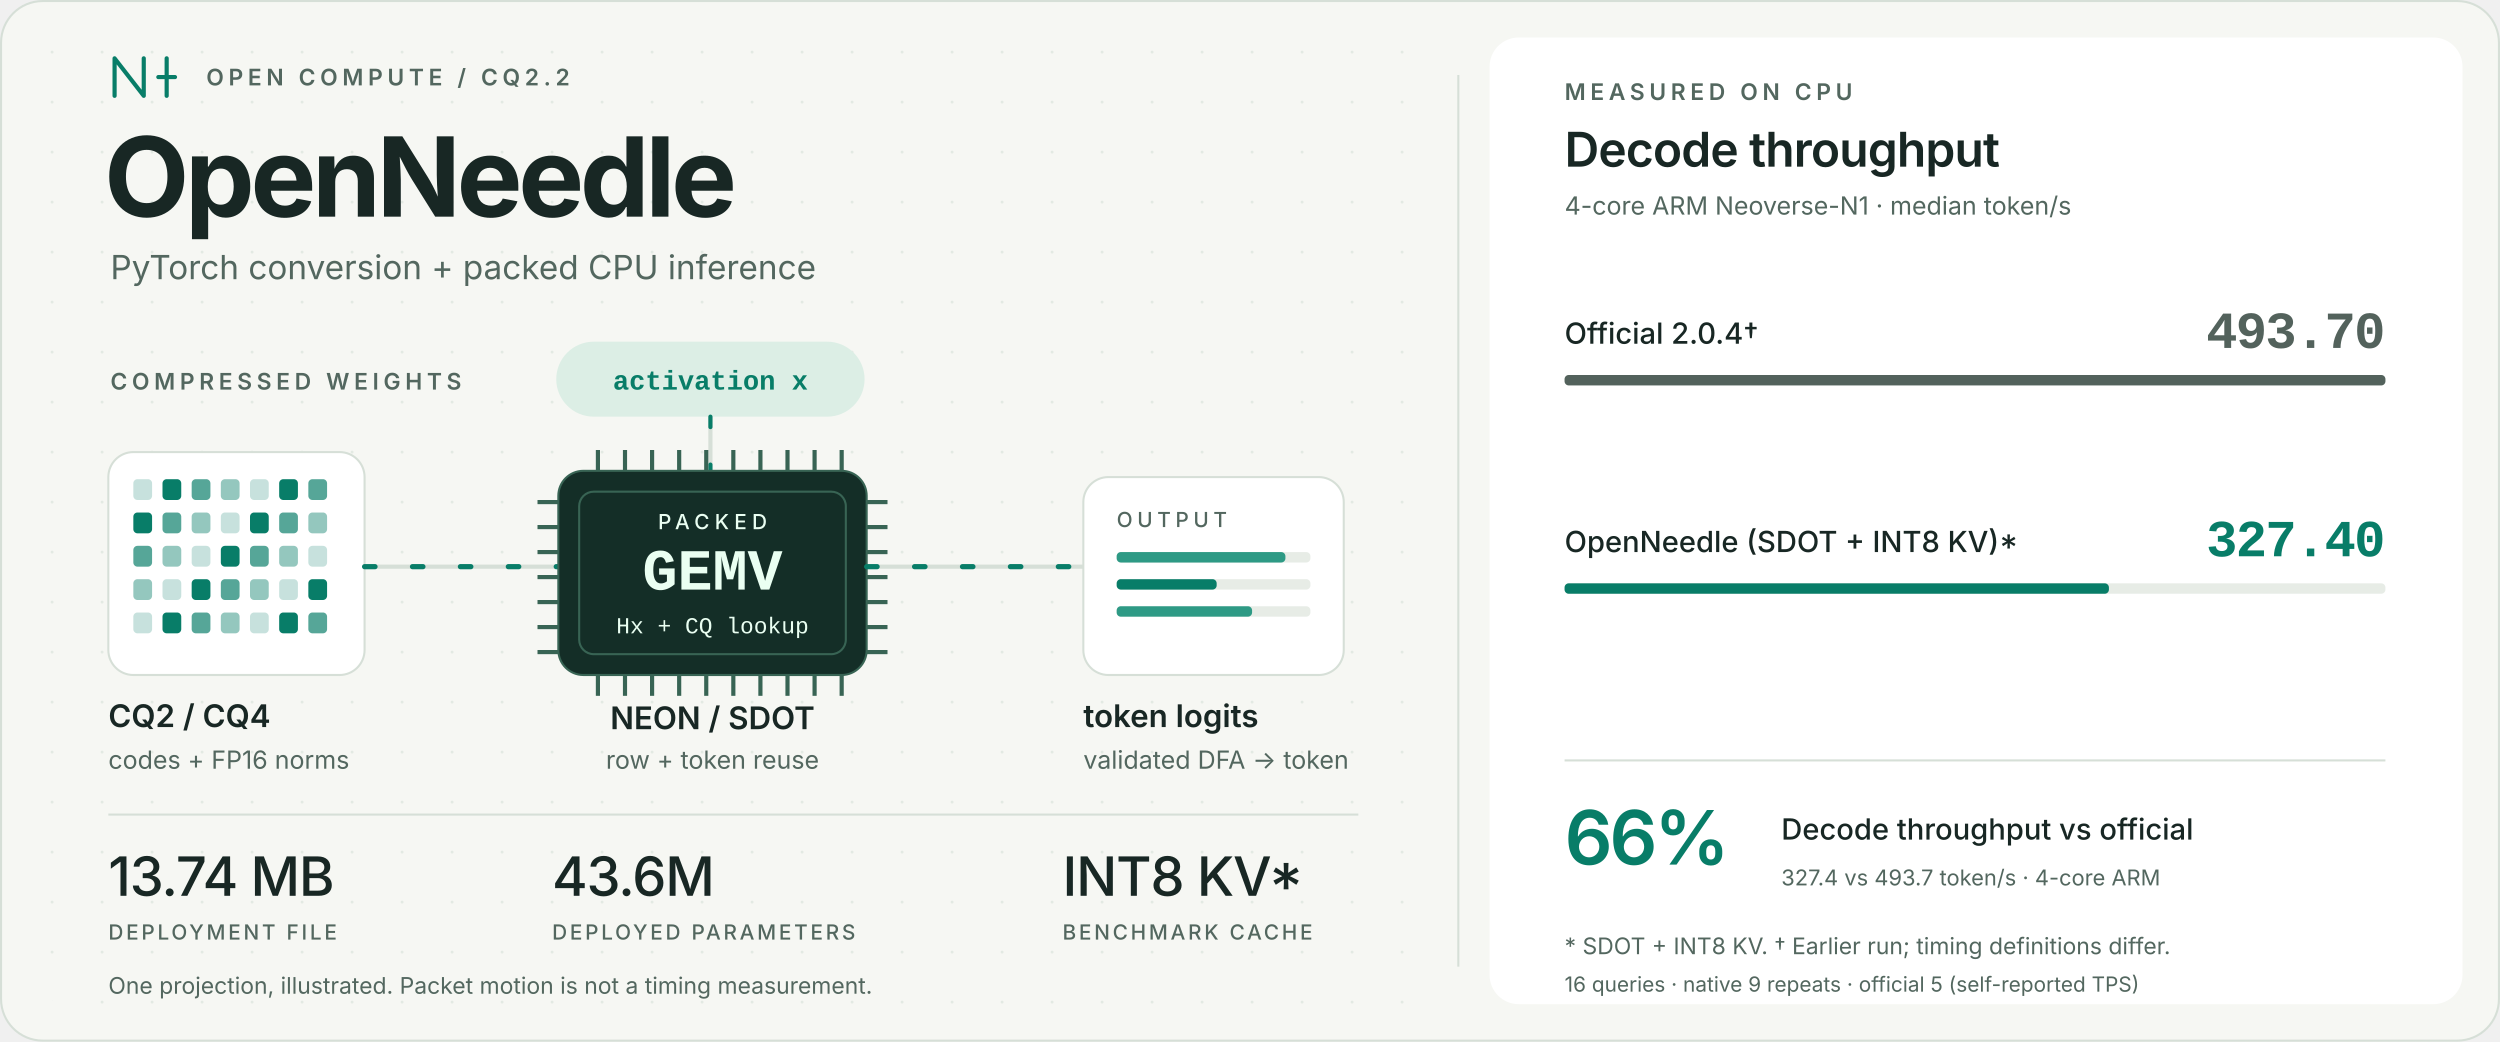
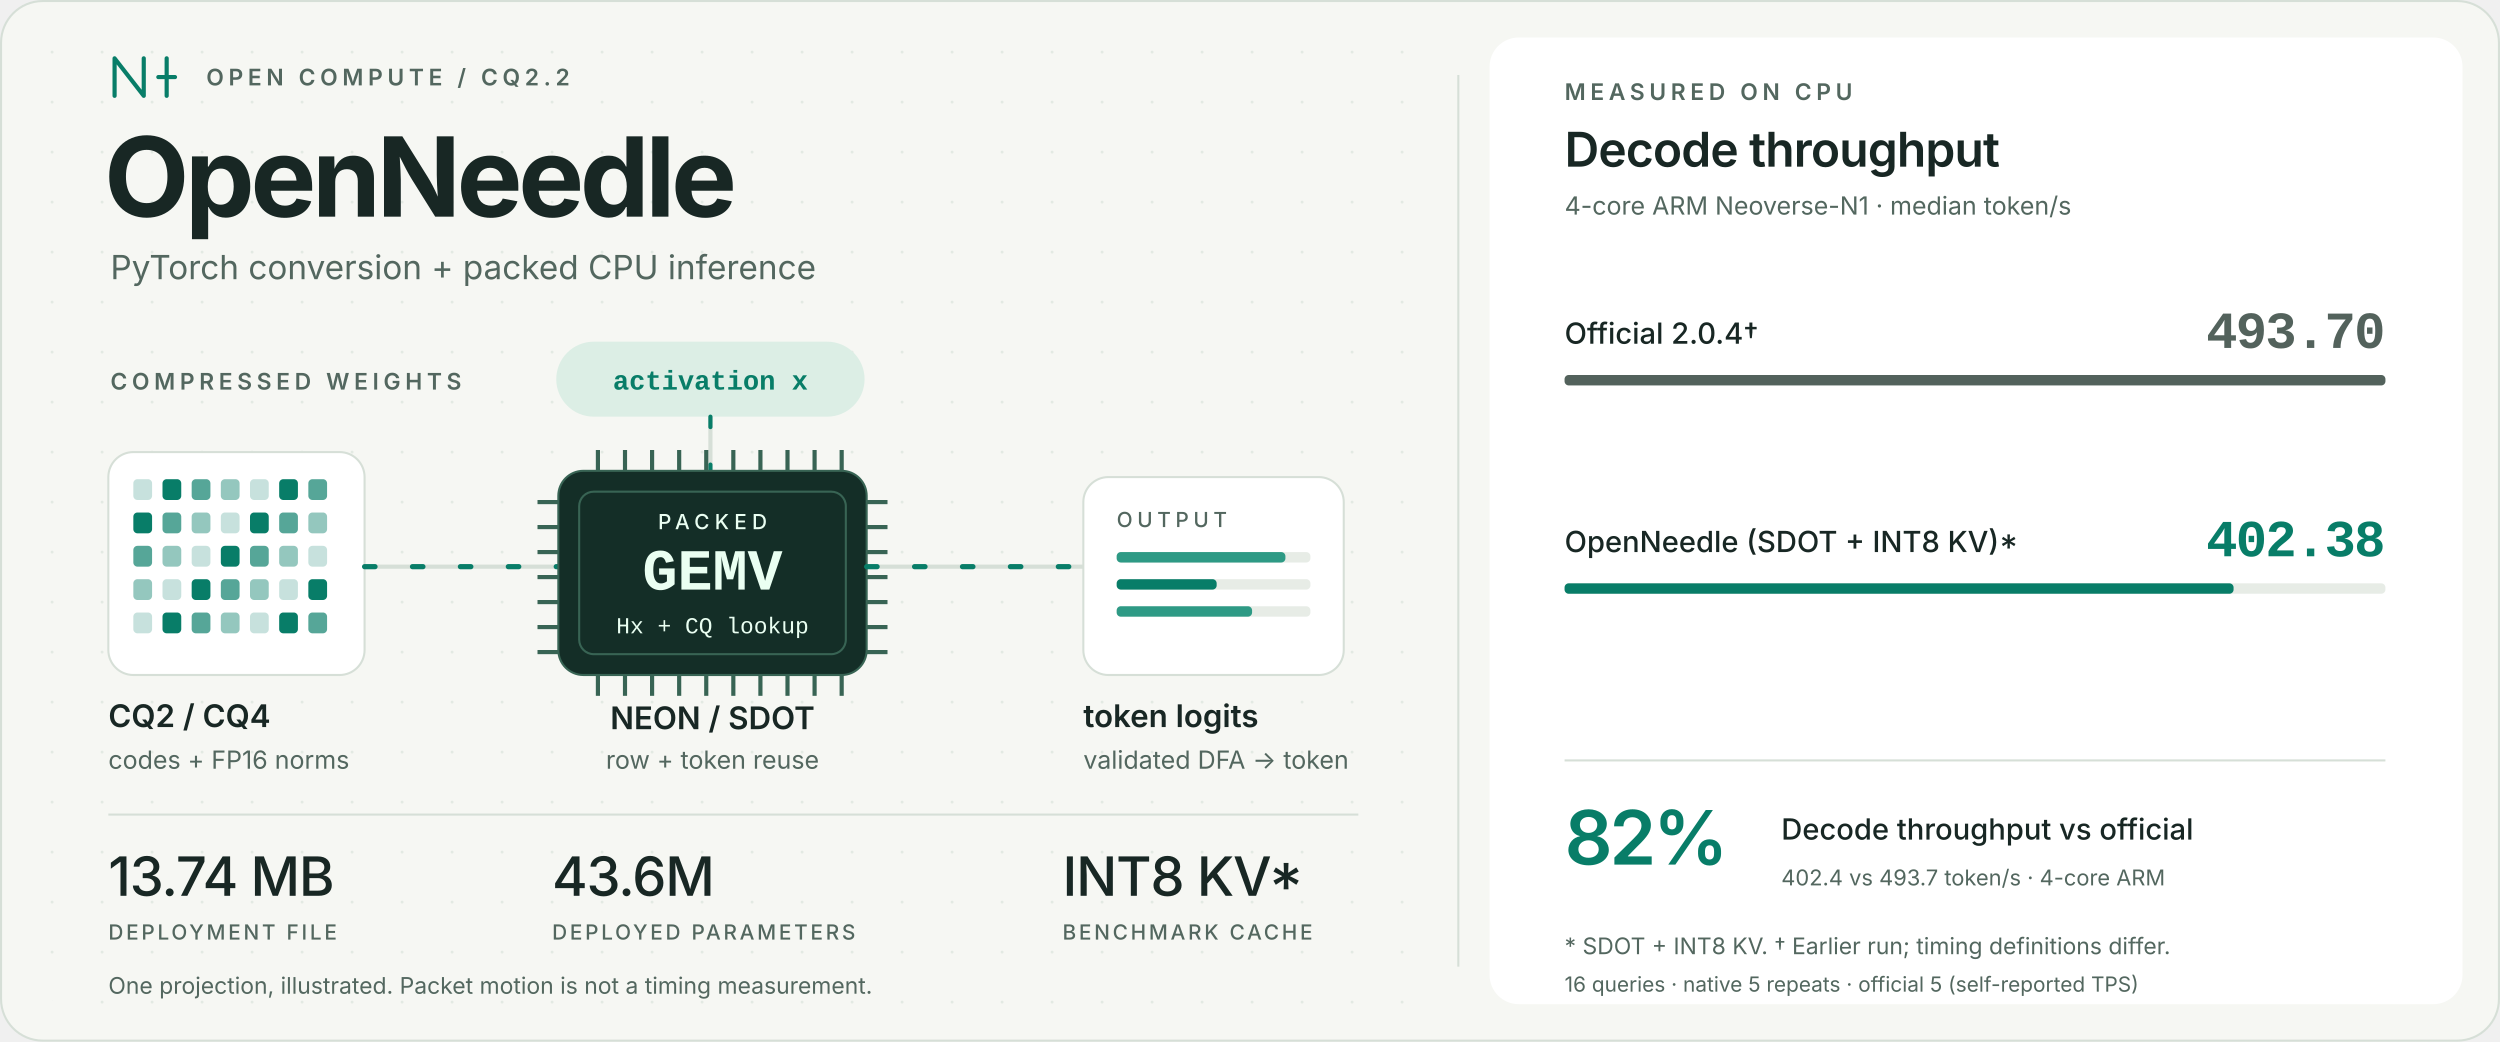
<svg xmlns="http://www.w3.org/2000/svg" width="1200" height="500" viewBox="0 0 1200 500" role="img" aria-labelledby="title desc">
  <style>text{font-family:Inter,"Segoe UI",Arial,sans-serif}.mono{font-family:"SFMono-Regular",Consolas,"Liberation Mono",monospace}.overline{letter-spacing:2.2px}.flow{stroke-dasharray:5 18;stroke-linecap:round;animation:travel 2.6s linear infinite}.phase2{animation-delay:-1.3s}.phase3{animation-duration:1.8s}.spark{animation:shimmer 3.4s ease-in-out infinite}.spark2{animation-delay:-1.7s}@keyframes travel{to{stroke-dashoffset:-92}}@keyframes shimmer{0%,100%{opacity:.38}50%{opacity:1}}@media(prefers-reduced-motion:reduce){.flow,.spark{animation:none!important}.flow{stroke-dasharray:5 18;opacity:.7}}</style>
  <defs>
    <pattern id="grid" width="24" height="24" patternUnits="userSpaceOnUse">
      <circle cx="1" cy="1" r=".7" fill="#c9d8ce" />
    </pattern>
  </defs>
  <rect x="0.5" y="0.5" width="1199" height="499" rx="20" fill="#f6f7f3" stroke="#d6dfd7" />
  <rect x="18" y="18" width="676" height="464" rx="14" fill="url(#grid)" opacity=".42" />
  <rect x="715" y="18" width="467" height="464" rx="14" fill="#ffffff" />
  <path d="M700 36V464" fill="none" stroke="#d6dfd7" stroke-width="1" />
  <path d="M55 46V28L69 46V28M80 28V46M76 37H84" fill="none" stroke="#087d68" stroke-width="2" stroke-linecap="round" stroke-linejoin="round" />
  <text x="99" y="41" fill="#53675f" font-size="11" font-weight="600" class="overline">OPEN COMPUTE / CQ2.2</text>
  <text x="50" y="104" fill="#182724" font-size="53" font-weight="650" letter-spacing="-2">OpenNeedle</text>
  <text x="53" y="134" fill="#53675f" font-size="16" font-weight="400">PyTorch conversion + packed CPU inference</text>
  <text x="53" y="187" fill="#53675f" font-size="11" font-weight="600" class="overline">COMPRESSED WEIGHTS</text>
  <rect x="267" y="164" width="148" height="36" rx="18" fill="#dceee5" />
  <text x="341" y="187" fill="#087d68" font-size="13" font-weight="550" text-anchor="middle" class="mono">activation x</text>
  <path d="M341 200V226" fill="none" stroke="#d6dfd7" stroke-width="2" />
  <path d="M341 200V226" fill="none" stroke="#087d68" stroke-width="2" class="flow phase3" />
  <rect x="52" y="217" width="123" height="107" rx="12" fill="#ffffff" stroke="#d6dfd7" />
  <rect x="64" y="230" width="9" height="10" rx="2" fill="#087d68" opacity="0.23" />
  <rect x="78" y="230" width="9" height="10" rx="2" fill="#087d68" opacity="1" />
  <rect x="92" y="230" width="9" height="10" rx="2" fill="#087d68" opacity="0.68" />
  <rect x="106" y="230" width="9" height="10" rx="2" fill="#087d68" opacity="0.43" />
  <rect x="120" y="230" width="9" height="10" rx="2" fill="#087d68" opacity="0.23" />
  <rect x="134" y="230" width="9" height="10" rx="2" fill="#087d68" opacity="1" />
  <rect x="148" y="230" width="9" height="10" rx="2" fill="#087d68" opacity="0.68" />
  <rect x="64" y="246" width="9" height="10" rx="2" fill="#087d68" opacity="1" />
  <rect x="78" y="246" width="9" height="10" rx="2" fill="#087d68" opacity="0.68" />
  <rect x="92" y="246" width="9" height="10" rx="2" fill="#087d68" opacity="0.43" />
  <rect x="106" y="246" width="9" height="10" rx="2" fill="#087d68" opacity="0.23" />
  <rect x="120" y="246" width="9" height="10" rx="2" fill="#087d68" opacity="1" />
  <rect x="134" y="246" width="9" height="10" rx="2" fill="#087d68" opacity="0.68" />
  <rect x="148" y="246" width="9" height="10" rx="2" fill="#087d68" opacity="0.43" />
  <rect x="64" y="262" width="9" height="10" rx="2" fill="#087d68" opacity="0.68" />
  <rect x="78" y="262" width="9" height="10" rx="2" fill="#087d68" opacity="0.43" />
  <rect x="92" y="262" width="9" height="10" rx="2" fill="#087d68" opacity="0.23" />
  <rect x="106" y="262" width="9" height="10" rx="2" fill="#087d68" opacity="1" />
  <rect x="120" y="262" width="9" height="10" rx="2" fill="#087d68" opacity="0.68" class="spark" />
  <rect x="134" y="262" width="9" height="10" rx="2" fill="#087d68" opacity="0.43" />
  <rect x="148" y="262" width="9" height="10" rx="2" fill="#087d68" opacity="0.23" />
  <rect x="64" y="278" width="9" height="10" rx="2" fill="#087d68" opacity="0.43" />
  <rect x="78" y="278" width="9" height="10" rx="2" fill="#087d68" opacity="0.23" class="spark spark2" />
  <rect x="92" y="278" width="9" height="10" rx="2" fill="#087d68" opacity="1" />
  <rect x="106" y="278" width="9" height="10" rx="2" fill="#087d68" opacity="0.68" />
  <rect x="120" y="278" width="9" height="10" rx="2" fill="#087d68" opacity="0.43" />
  <rect x="134" y="278" width="9" height="10" rx="2" fill="#087d68" opacity="0.23" />
  <rect x="148" y="278" width="9" height="10" rx="2" fill="#087d68" opacity="1" />
  <rect x="64" y="294" width="9" height="10" rx="2" fill="#087d68" opacity="0.23" />
  <rect x="78" y="294" width="9" height="10" rx="2" fill="#087d68" opacity="1" />
  <rect x="92" y="294" width="9" height="10" rx="2" fill="#087d68" opacity="0.68" />
  <rect x="106" y="294" width="9" height="10" rx="2" fill="#087d68" opacity="0.43" />
  <rect x="120" y="294" width="9" height="10" rx="2" fill="#087d68" opacity="0.23" />
  <rect x="134" y="294" width="9" height="10" rx="2" fill="#087d68" opacity="1" />
  <rect x="148" y="294" width="9" height="10" rx="2" fill="#087d68" opacity="0.68" />
  <text x="52" y="349" fill="#182724" font-size="15" font-weight="600">CQ2 / CQ4</text>
  <text x="52" y="369" fill="#53675f" font-size="12" font-weight="400">codes + FP16 norms</text>
  <path d="M175 272H268" fill="none" stroke="#d6dfd7" stroke-width="2" />
  <path d="M175 272H268" fill="none" stroke="#087d68" stroke-width="2.5" class="flow" />
  <path d="M258 241H268M416 241H426" fill="none" stroke="#386454" stroke-width="2" />
  <path d="M258 253H268M416 253H426" fill="none" stroke="#386454" stroke-width="2" />
  <path d="M258 265H268M416 265H426" fill="none" stroke="#386454" stroke-width="2" />
  <path d="M258 277H268M416 277H426" fill="none" stroke="#386454" stroke-width="2" />
  <path d="M258 289H268M416 289H426" fill="none" stroke="#386454" stroke-width="2" />
  <path d="M258 301H268M416 301H426" fill="none" stroke="#386454" stroke-width="2" />
  <path d="M258 313H268M416 313H426" fill="none" stroke="#386454" stroke-width="2" />
  <path d="M287 216V226M287 324V334" fill="none" stroke="#386454" stroke-width="2" />
  <path d="M300 216V226M300 324V334" fill="none" stroke="#386454" stroke-width="2" />
  <path d="M313 216V226M313 324V334" fill="none" stroke="#386454" stroke-width="2" />
  <path d="M326 216V226M326 324V334" fill="none" stroke="#386454" stroke-width="2" />
  <path d="M339 216V226M339 324V334" fill="none" stroke="#386454" stroke-width="2" />
  <path d="M352 216V226M352 324V334" fill="none" stroke="#386454" stroke-width="2" />
  <path d="M365 216V226M365 324V334" fill="none" stroke="#386454" stroke-width="2" />
  <path d="M378 216V226M378 324V334" fill="none" stroke="#386454" stroke-width="2" />
  <path d="M391 216V226M391 324V334" fill="none" stroke="#386454" stroke-width="2" />
  <path d="M404 216V226M404 324V334" fill="none" stroke="#386454" stroke-width="2" />
  <rect x="268" y="226" width="148" height="98" rx="12" fill="#142e27" stroke="#386454" />
  <rect x="278" y="236" width="128" height="78" rx="7" fill="none" stroke="#386454" />
  <text x="342" y="254" fill="#eafff2" font-size="10" font-weight="500" text-anchor="middle" letter-spacing="2.5">PACKED</text>
  <text x="342" y="283" fill="#eafff2" font-size="28" font-weight="600" text-anchor="middle" class="mono">GEMV</text>
  <text x="342" y="304" fill="#eafff2" font-size="11" font-weight="400" text-anchor="middle" class="mono">Hx + CQ lookup</text>
  <text x="342" y="350" fill="#182724" font-size="15" font-weight="600" text-anchor="middle">NEON / SDOT</text>
  <text x="342" y="369" fill="#53675f" font-size="12" font-weight="400" text-anchor="middle">row + token reuse</text>
  <path d="M416 272H520" fill="none" stroke="#d6dfd7" stroke-width="2" />
  <path d="M416 272H520" fill="none" stroke="#087d68" stroke-width="2.5" class="flow phase2" />
  <rect x="520" y="229" width="125" height="95" rx="12" fill="#ffffff" stroke="#d6dfd7" />
  <text x="536" y="253" fill="#53675f" font-size="10" font-weight="500" class="overline">OUTPUT</text>
  <rect x="536" y="265" width="93" height="5" rx="2" fill="#e7ece6" />
  <rect x="536" y="265" width="81" height="5" rx="2" fill="#2e9a85" />
  <rect x="536" y="278" width="93" height="5" rx="2" fill="#e7ece6" />
  <rect x="536" y="278" width="48" height="5" rx="2" fill="#087d68" />
  <rect x="536" y="291" width="93" height="5" rx="2" fill="#e7ece6" />
  <rect x="536" y="291" width="65" height="5" rx="2" fill="#2e9a85" />
  <text x="520" y="349" fill="#182724" font-size="15" font-weight="600">token logits</text>
  <text x="520" y="369" fill="#53675f" font-size="12" font-weight="400">validated DFA → token</text>
  <path d="M52 391H652" fill="none" stroke="#d6dfd7" stroke-width="1" />
  <text x="52" y="430" fill="#182724" font-size="26" font-weight="550" letter-spacing="-.5">13.74 MB</text>
  <text x="52" y="451" fill="#53675f" font-size="10" font-weight="500" letter-spacing="1.3">DEPLOYMENT FILE</text>
  <text x="265" y="430" fill="#182724" font-size="26" font-weight="550" letter-spacing="-.5">43.6M</text>
  <text x="265" y="451" fill="#53675f" font-size="10" font-weight="500" letter-spacing="1.3">DEPLOYED PARAMETERS</text>
  <text x="510" y="430" fill="#182724" font-size="26" font-weight="550" letter-spacing="-.5">INT8 KV*</text>
  <text x="510" y="451" fill="#53675f" font-size="10" font-weight="500" letter-spacing="1.3">BENCHMARK CACHE</text>
  <text x="52" y="477" fill="#53675f" font-size="11" font-weight="400">One projection, illustrated. Packet motion is not a timing measurement.</text>
  <text x="751" y="48" fill="#53675f" font-size="11" font-weight="600" class="overline">MEASURED ON CPU</text>
  <text x="751" y="80" fill="#182724" font-size="23" font-weight="600" letter-spacing="-.4">Decode throughput</text>
  <text x="751" y="103" fill="#53675f" font-size="12" font-weight="400">4-core ARM Neoverse-N1 · median token/s</text>
  <text x="751" y="165" fill="#182724" font-size="14" font-weight="550">Official 2.0.4†</text>
  <text x="1145" y="167" fill="#53625c" font-size="25" font-weight="600" text-anchor="end" class="mono" letter-spacing="-.8">493.70</text>
  <rect x="751" y="180" width="394" height="5" rx="2" fill="#e7ece6" />
  <rect x="751" y="180" width="394.0" height="5" rx="2" fill="#53625c" data-backend="official" data-value="493.7" />
  <text x="751" y="265" fill="#182724" font-size="14" font-weight="550">OpenNeedle (SDOT + INT8 KV)*</text>
-   <text x="1145" y="267" fill="#087d68" font-size="25" font-weight="600" text-anchor="end" class="mono" letter-spacing="-.8">327.40</text>
+   <text x="1145" y="267" fill="#087d68" font-size="25" font-weight="600" text-anchor="end" class="mono" letter-spacing="-.8">402.38</text>
  <rect x="751" y="280" width="394" height="5" rx="2" fill="#e7ece6" />
-   <rect x="751" y="280" width="261.281" height="5" rx="2" fill="#087d68" data-backend="optimized" data-value="327.397228376" />
+   <rect x="751" y="280" width="321.12" height="5" rx="2" fill="#087d68" data-backend="optimized" data-value="402.378506834" />
  <path d="M751 365H1145" fill="none" stroke="#d6dfd7" stroke-width="1" />
-   <text x="751" y="415" fill="#087d68" font-size="36" font-weight="600" letter-spacing="-1.5">66%</text>
+   <text x="751" y="415" fill="#087d68" font-size="36" font-weight="600" letter-spacing="-1.5">82%</text>
  <text x="855" y="403" fill="#182724" font-size="14" font-weight="500">Decode throughput vs official</text>
-   <text x="855" y="425" fill="#53675f" font-size="10.5" font-weight="400">327.4 vs 493.7 token/s · 4-core ARM</text>
+   <text x="855" y="425" fill="#53675f" font-size="10.5" font-weight="400">402.4 vs 493.7 token/s · 4-core ARM</text>
  <text x="751" y="458" fill="#53675f" font-size="11" font-weight="400">* SDOT + INT8 KV. † Earlier run; timing definitions differ.</text>
-   <text x="751" y="476" fill="#53675f" font-size="10" font-weight="400">16 queries · native 9 repeats · official 5 (self-reported TPS)</text>
+   <text x="751" y="476" fill="#53675f" font-size="10" font-weight="400">16 queries · native 5 repeats · official 5 (self-reported TPS)</text>
</svg>
